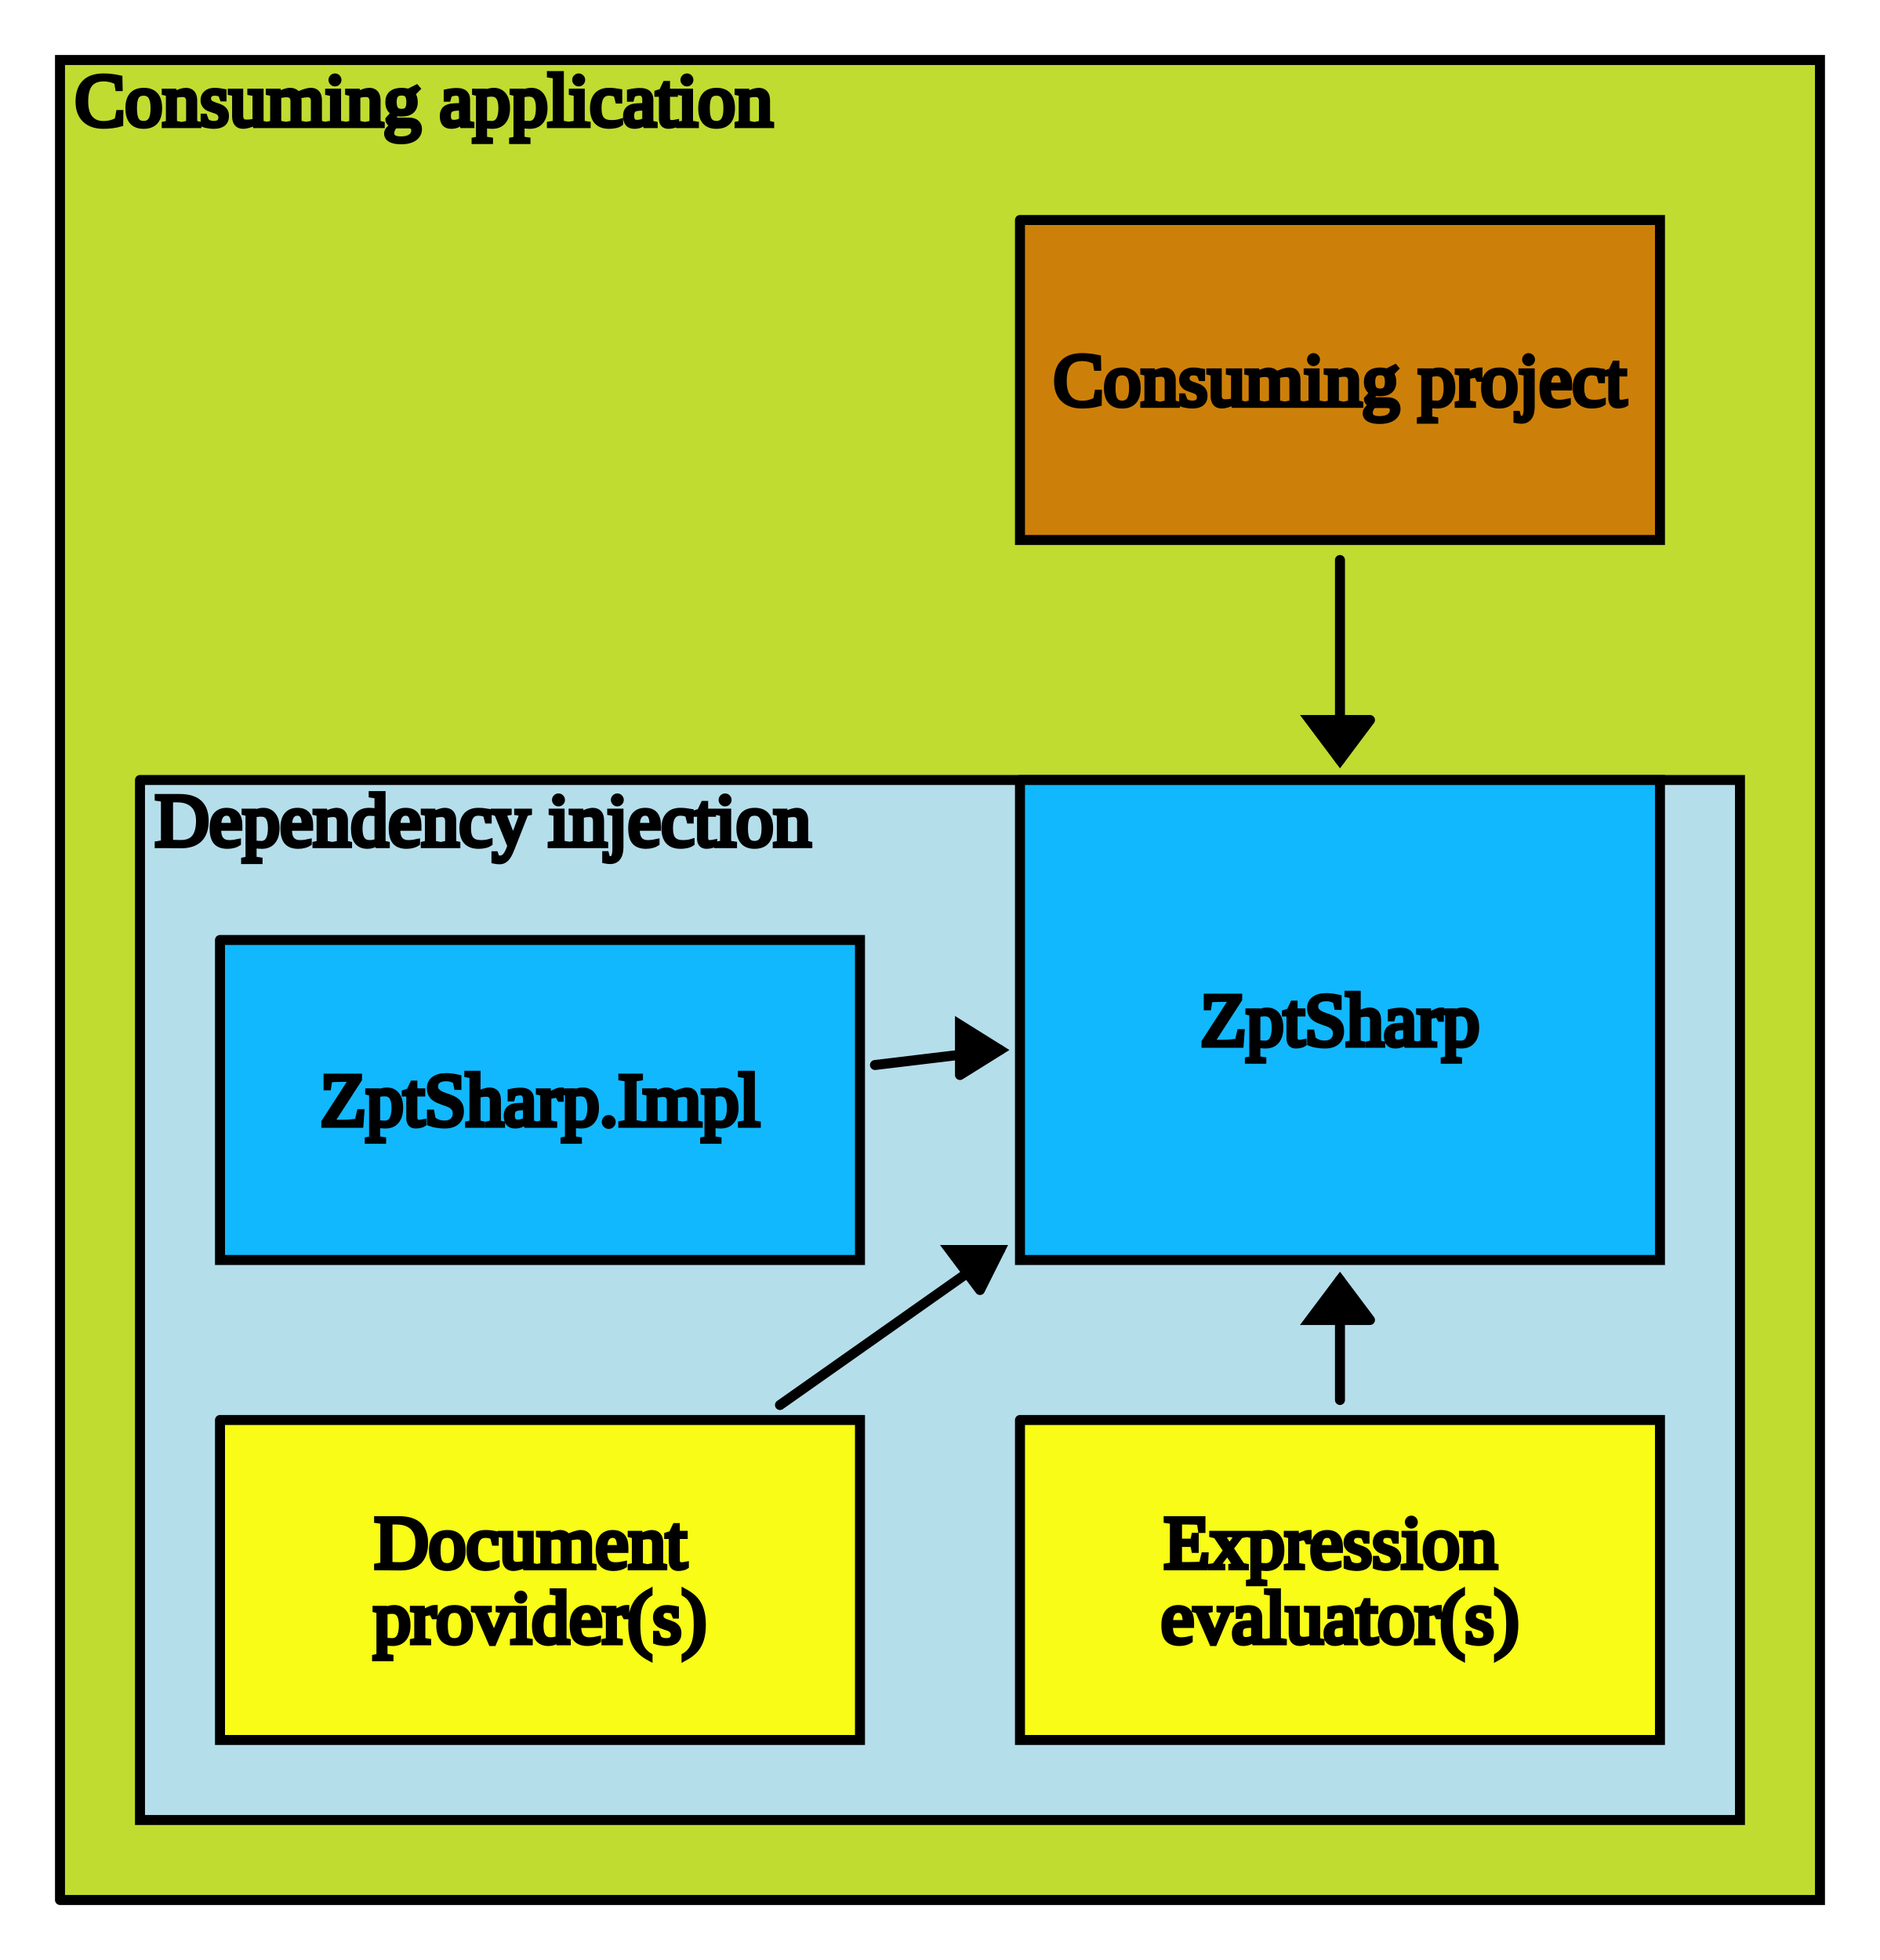
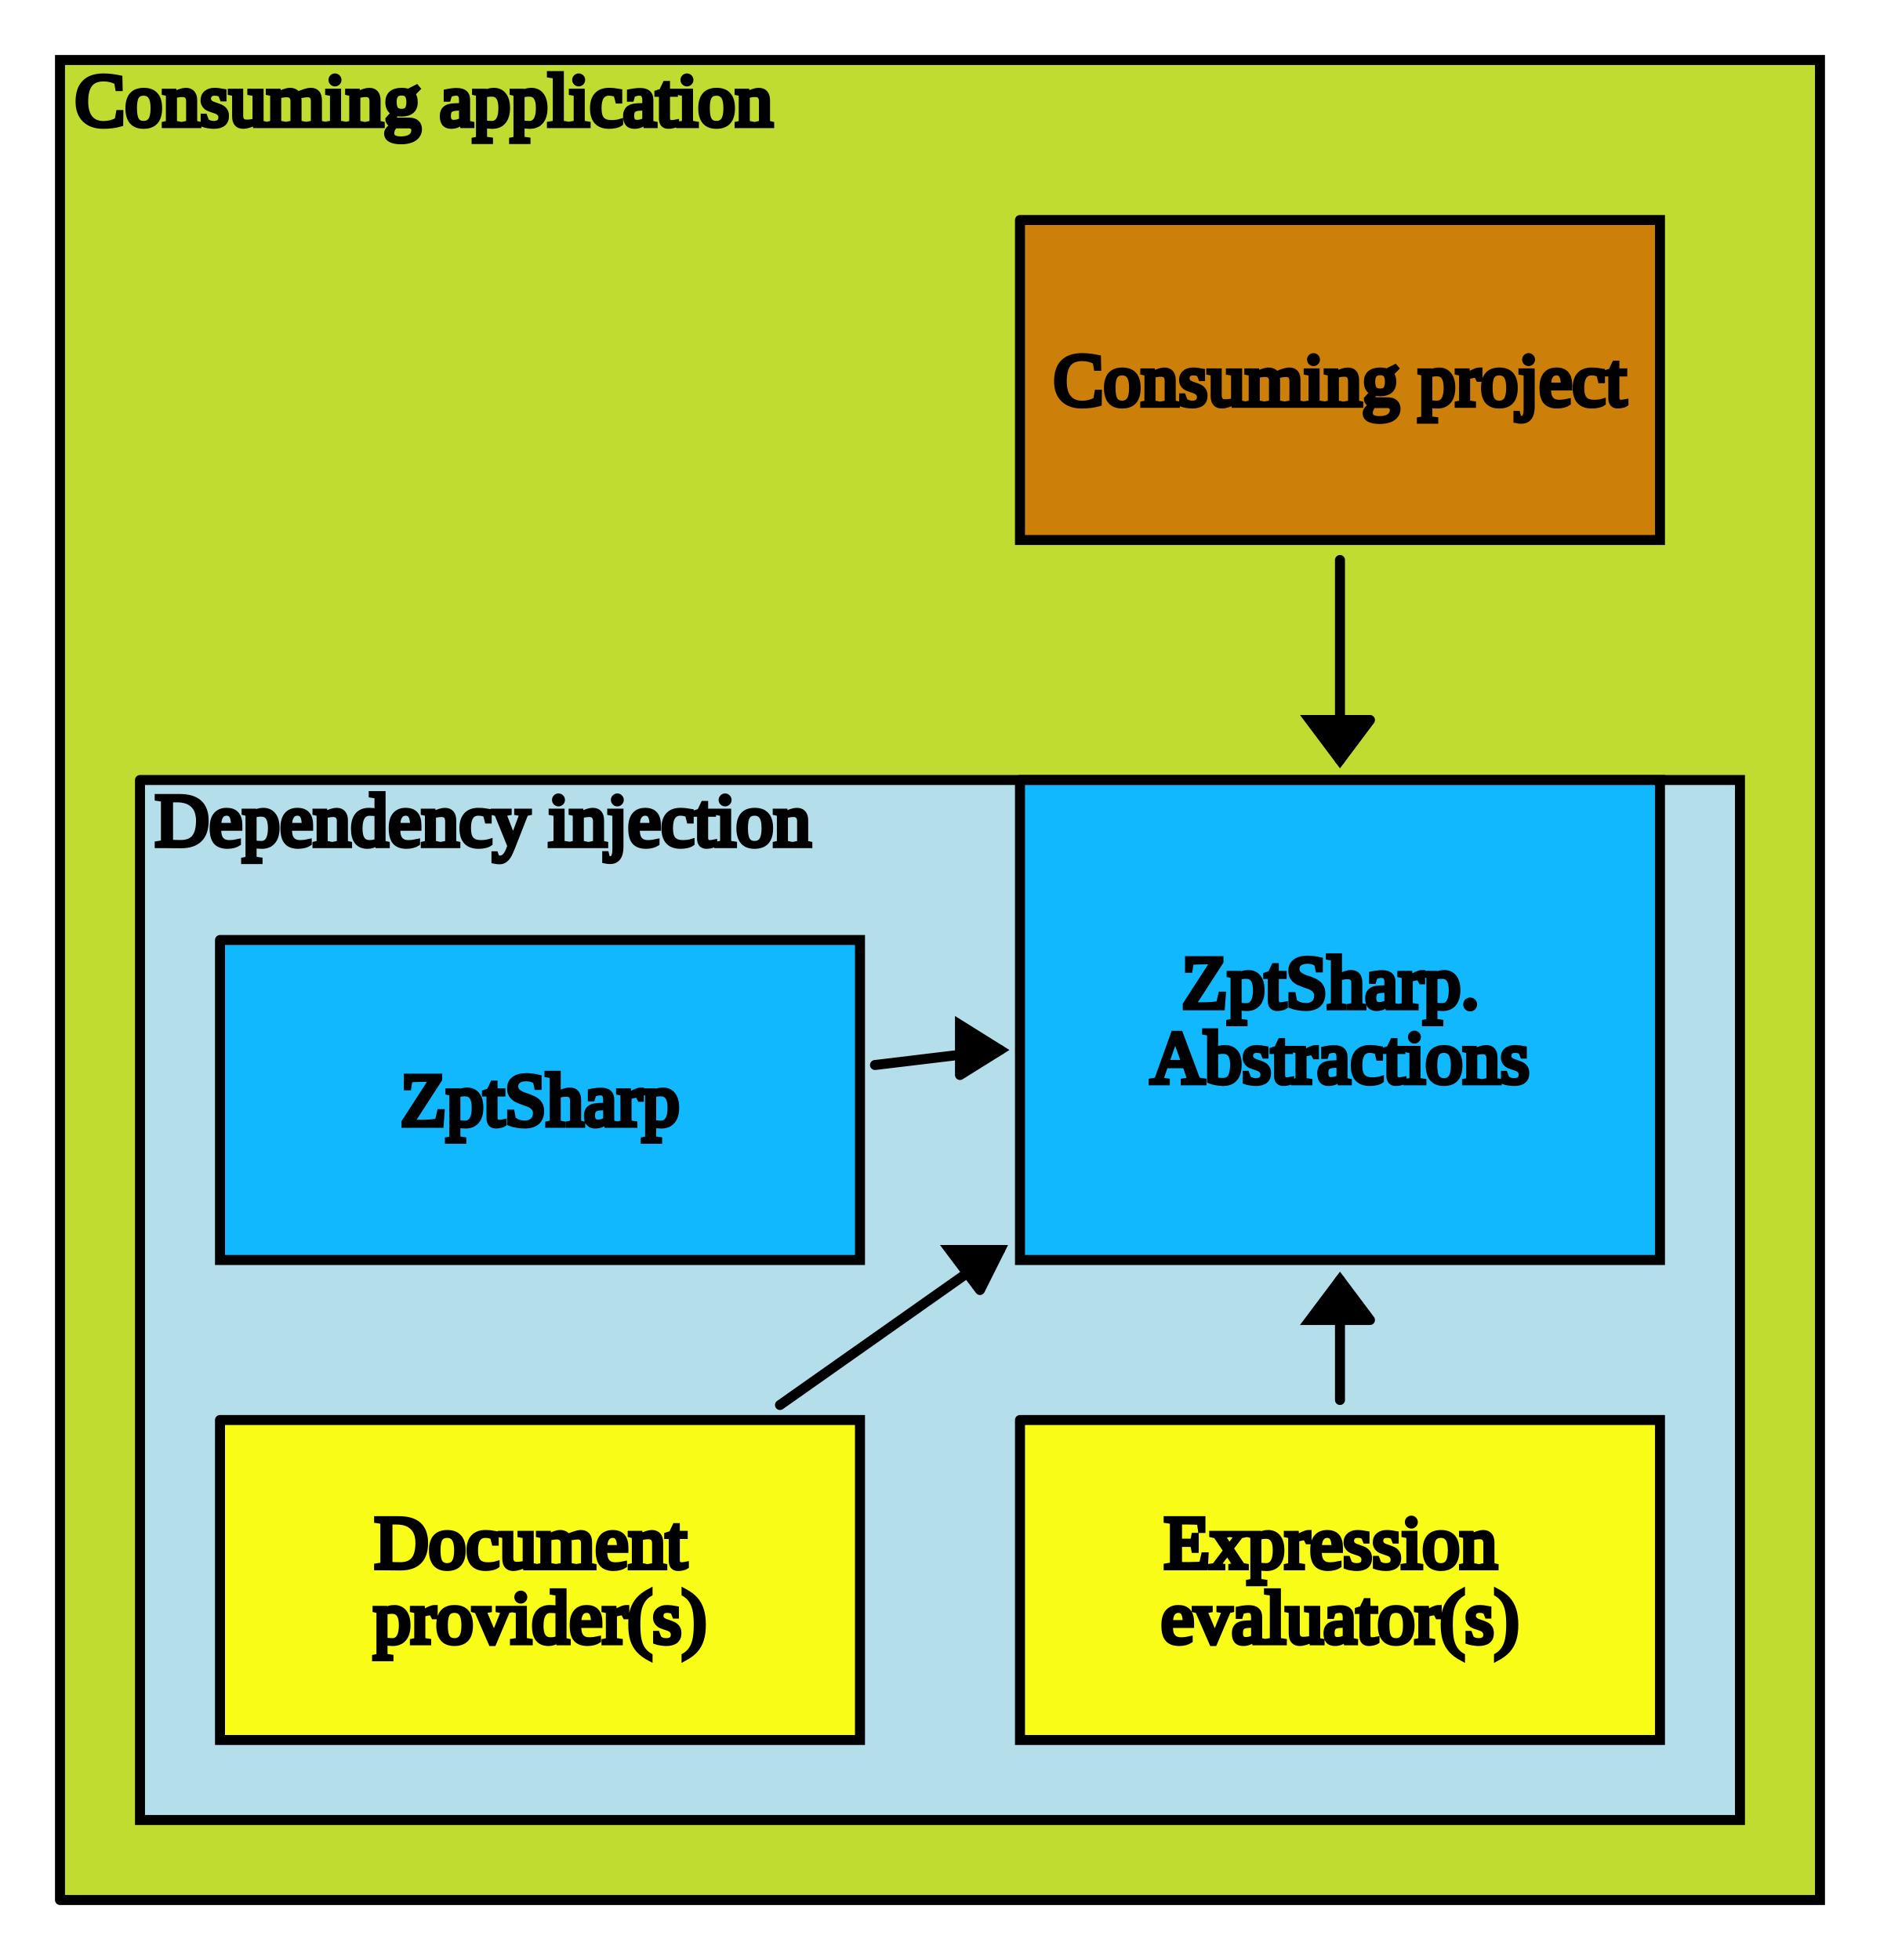
<svg xmlns="http://www.w3.org/2000/svg" width="376" height="392" viewBox="0 0 376 392" version="1.1">
  <path stroke-linecap="round" stroke-width="2" stroke="rgb(0, 0, 0)" fill="rgb(185, 216, 26)" fill-opacity="0.902" d=" M 12,380  L 12,12  L 364,12  L 364,380  L 12,380 " />
  <text x="15" y="15" style="font-size:15;  fill:rgb(0, 0, 0);  stroke:rgb(0, 0, 0);  dominant-baseline: hanging; text-anchor: start;">Consuming application</text>
  <path stroke-linecap="round" stroke-width="2" stroke="rgb(0, 0, 0)" fill="rgb(180, 221, 255)" fill-opacity="0.902" d=" M 28,156  L 348,156  L 348,364  L 28,364  L 28,156 " />
  <text x="31" y="159" style="font-size:15;  fill:rgb(0, 0, 0);  stroke:rgb(0, 0, 0);  dominant-baseline: hanging; text-anchor: start;">Dependency injection</text>
  <path stroke-linecap="round" stroke-width="2" stroke="rgb(0, 0, 0)" fill="rgb(0, 180, 255)" fill-opacity="0.902" d=" M 44,188  L 172,188  L 172,252  L 44,252  L 44,188 " />
-   <text x="108" y="220" style="font-size:15;  fill:rgb(0, 0, 0);  stroke:rgb(0, 0, 0);  dominant-baseline: central; text-anchor: middle;">ZptSharp.Impl</text>
+   <text x="108" y="220" style="font-size:15;  fill:rgb(0, 0, 0);  stroke:rgb(0, 0, 0);  dominant-baseline: central; text-anchor: middle;">ZptSharp</text>
  <path stroke-linecap="round" stroke-width="2" stroke="rgb(0, 0, 0)" fill="rgb(255, 255, 0)" fill-opacity="0.902" d=" M 44,284  L 172,284  L 172,348  L 44,348  L 44,284 " />
  <text x="108" y="316" style="font-size:15;  fill:rgb(0, 0, 0);  stroke:rgb(0, 0, 0);  dominant-baseline: central; text-anchor: middle;">
    <tspan x="108" dy="-7.5">Document</tspan>
    <tspan x="108" dy="15"> provider(s)</tspan>
  </text>
  <path stroke-linecap="round" stroke-width="2" stroke="rgb(0, 0, 0)" fill="rgb(255, 255, 0)" fill-opacity="0.902" d=" M 204,284  L 332,284  L 332,348  L 204,348  L 204,284 " />
  <text x="268" y="316" style="font-size:15;  fill:rgb(0, 0, 0);  stroke:rgb(0, 0, 0);  dominant-baseline: central; text-anchor: middle;">
    <tspan x="268" dy="-7.5">Expression</tspan>
    <tspan x="268" dy="15"> evaluator(s)</tspan>
  </text>
  <path stroke-linecap="round" stroke-width="2" stroke="rgb(0, 0, 0)" fill="none" d=" M 268,280  L 268,256 " />
  <path stroke-linecap="round" stroke-width="2" stroke="rgb(0, 0, 0)" fill="rgb(0, 0, 0)" d=" M 274,264  L 268,256  L 262,264  L 274,264 " />
  <path stroke-linecap="round" stroke-width="2" stroke="rgb(0, 0, 0)" fill="none" d=" M 156,281  L 200,250 " />
  <path stroke-linecap="round" stroke-width="2" stroke="rgb(0, 0, 0)" fill="rgb(0, 0, 0)" d=" M 196,258  L 200,250  L 190,250  L 196,258 " />
  <path stroke-linecap="round" stroke-width="2" stroke="rgb(0, 0, 0)" fill="none" d=" M 175,213  L 200,210 " />
  <path stroke-linecap="round" stroke-width="2" stroke="rgb(0, 0, 0)" fill="rgb(0, 0, 0)" d=" M 192,215  L 200,210  L 192,205  L 192,215 " />
  <path stroke-linecap="round" stroke-width="2" stroke="rgb(0, 0, 0)" fill="rgb(206, 118, 5)" fill-opacity="0.902" d=" M 204,44  L 332,44  L 332,108  L 204,108  L 204,44 " />
  <text x="268" y="76" style="font-size:15;  fill:rgb(0, 0, 0);  stroke:rgb(0, 0, 0);  dominant-baseline: central; text-anchor: middle;">Consuming project</text>
  <path stroke-linecap="round" stroke-width="2" stroke="rgb(0, 0, 0)" fill="rgb(0, 180, 255)" fill-opacity="0.902" d=" M 204,156  L 332,156  L 332,252  L 204,252  L 204,156 " />
-   <text x="268" y="204" style="font-size:15;  fill:rgb(0, 0, 0);  stroke:rgb(0, 0, 0);  dominant-baseline: central; text-anchor: middle;">ZptSharp</text>
+   <text x="268" y="204" style="font-size:15;  fill:rgb(0, 0, 0);  stroke:rgb(0, 0, 0);  dominant-baseline: central; text-anchor: middle;">
+     <tspan x="268" dy="-7.5">ZptSharp.</tspan>
+     <tspan x="268" dy="15">Abstractions</tspan>
+   </text>
  <path stroke-linecap="round" stroke-width="2" stroke="rgb(0, 0, 0)" fill="none" d=" M 268,112  L 268,152 " />
  <path stroke-linecap="round" stroke-width="2" stroke="rgb(0, 0, 0)" fill="rgb(0, 0, 0)" d=" M 274,144  L 268,152  L 262,144  L 274,144 " />
</svg>
